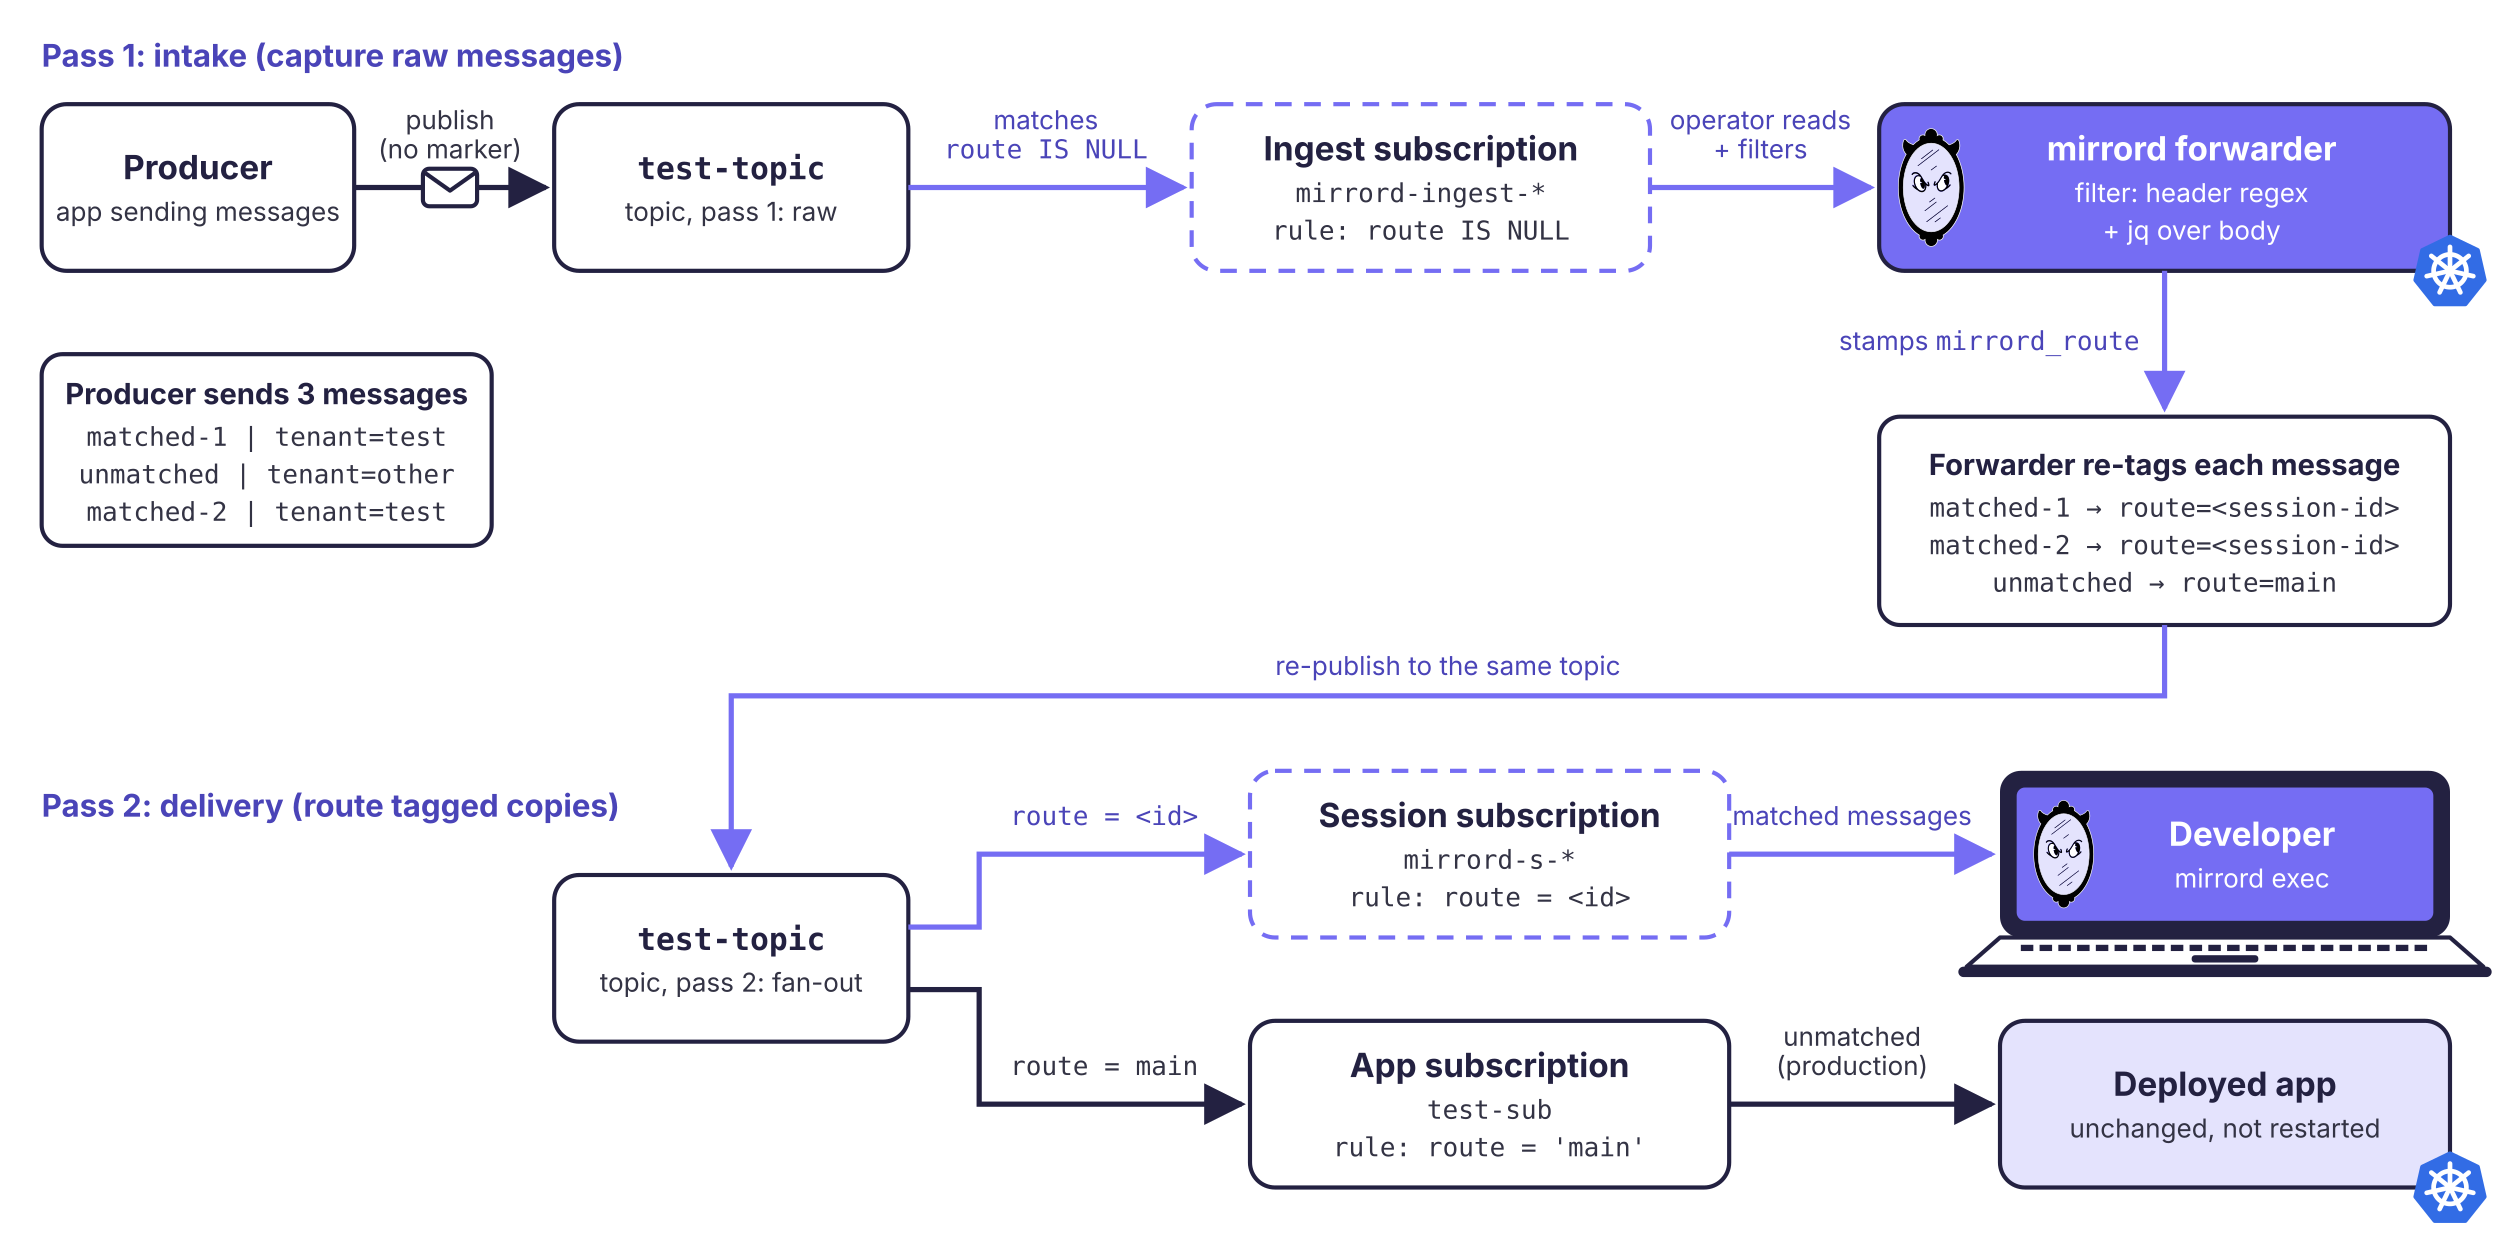
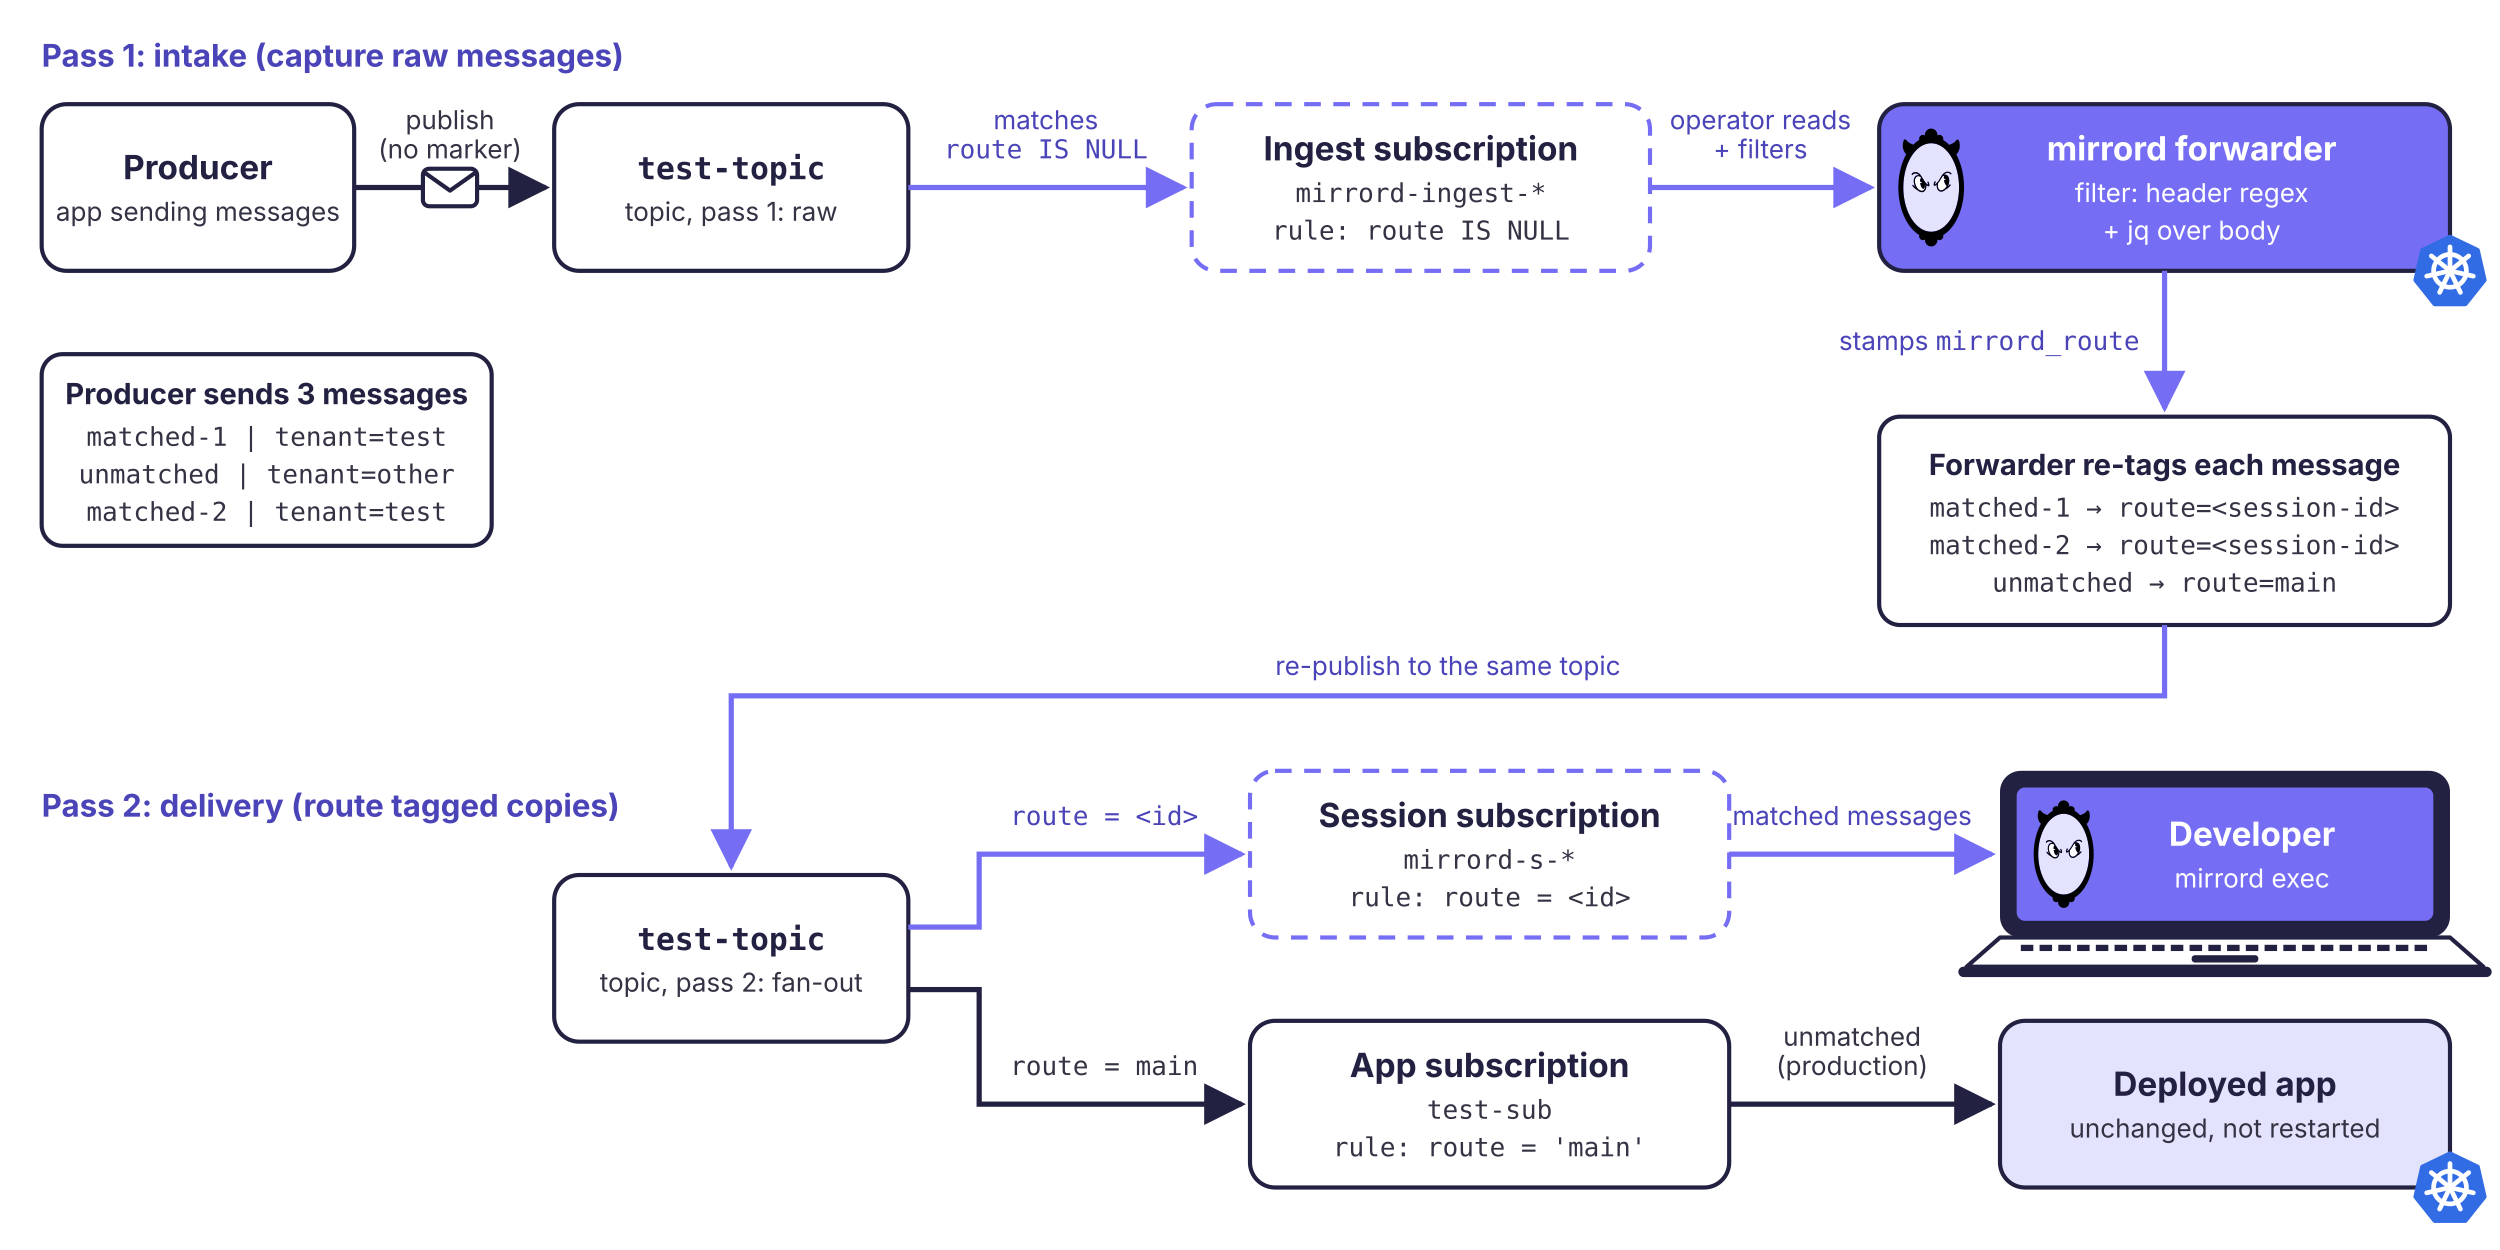
<svg xmlns="http://www.w3.org/2000/svg" viewBox="0 0 1200 600" width="1200" height="600" font-family="Inter, Helvetica, Arial, sans-serif" role="img" aria-labelledby="t d">
  <defs>
    <marker id="arrow" viewBox="0 0 10 10" refX="9" refY="5" markerWidth="8" markerHeight="8" orient="auto-start-reverse">
      <path d="M0 0 L10 5 L0 10 z" fill="#232141" />
    </marker>
    <marker id="arrow-purple" viewBox="0 0 10 10" refX="9" refY="5" markerWidth="8" markerHeight="8" orient="auto-start-reverse">
      <path d="M0 0 L10 5 L0 10 z" fill="#756DF3" />
    </marker>
    <symbol id="k8s" viewBox="0 0 32 32">
      <polygon points="16.00,1.60 27.73,7.25 30.62,19.94 22.51,30.11 9.49,30.11 1.38,19.94 4.27,7.25" fill="#326CE5" stroke="#326CE5" stroke-width="2" stroke-linejoin="round" />
      <g fill="none" stroke="#ffffff" stroke-width="2" stroke-linecap="round">
        <circle cx="16" cy="16" r="7" />
        <line x1="16.00" y1="13.40" x2="16.00" y2="5.80" />
        <line x1="18.03" y1="14.38" x2="23.97" y2="9.64" />
        <line x1="18.53" y1="16.58" x2="25.94" y2="18.27" />
        <line x1="17.13" y1="18.34" x2="20.43" y2="25.19" />
        <line x1="14.87" y1="18.34" x2="11.57" y2="25.19" />
        <line x1="13.47" y1="16.58" x2="6.06" y2="18.27" />
        <line x1="13.97" y1="14.38" x2="8.03" y2="9.64" />
      </g>
      <circle cx="16" cy="16" r="2.4" fill="#ffffff" />
    </symbol>
    <symbol id="mirrord" viewBox="97 61 391 696">
      <path fill="#ffffff" d="M255.6,387c4.1,19.1-0.9,36.1-12,40.5c-8.2,3.2-17.8,0-26.5-8.2c-0.3-0.6-0.9-0.9-1.5-1.2c0,0,0,0-0.3-0.3 c-5.5-5.6-10.5-13.2-14-22c-4.7-11.5-6.1-23.2-4.4-33.5c1.8-9.4,6.1-16.1,12.8-18.8c5.5-2.3,12.5-1.5,19.3,2.6 c1.5,2.3,2.6,4.4,3.8,6.2c-4.1,2.6-6.4,10.3-6.4,20.3l3.2,1.8l11.1,6.5l-12.5,1.5h-0.9c0.3,1.2,0.3,2.3,0.6,3.5 c3.2,17.9,12,31.1,19,29.7c6.4-1.2,9.6-14.4,7.6-30.2C255.3,386.4,255.6,386.7,255.6,387z" />
      <path fill="#ffffff" d="M384,398.4c-3.2,6.8-7.3,12.3-12,17c0,0,0,0-0.3,0c-0.6,0.3-0.9,0.9-1.2,1.2c-8.7,7.9-18.4,11.5-26.5,8.2 c-11.1-4.7-16-21.4-12-40.5c1.5-1.8,3.2-3.8,4.7-5.6c5-6.5,9-13.2,12.8-20l1.2-2.1c1.2-1.8,2-3.8,3.2-5.6c1.2-2.1,2.6-4.4,4.4-7 c3.5-2.1,6.7-3.2,9.9-3.8c-2,4.7-2.3,10.3-2.3,15.3l3.2,1.8l11.1,6.5l-12.5,1.5h-0.9c0.3,1.2,0.3,2.3,0.6,3.8 C370.5,384.6,377.5,397,384,398.4z" />
-       <path fill="#E4E3FD" d="M405,391.7c-1.5-1.2-3.8-0.9-5,0.6c-3.2,4.1-7,7.9-11.1,11.5c1.2-2.3,2.6-5,3.5-7.6 c5.3-12.6,6.7-25.8,4.7-37.3c-2.3-12-8.2-20.6-16.9-24.1c-4.1-1.8-8.8-2.1-13.7-1.2c4.4-4.4,10.2-8.5,17.5-10 c8.2-1.5,16.6,1.5,20.4,7.3c1.2,1.5,3.2,2.1,5,0.9c1.5-1.2,2-3.2,0.9-4.7c-5.5-8.2-16.6-12.3-27.4-10c-11.1,2.1-19.3,9.7-24.2,15.6 c-2,2.3-3.8,5-5.5,7.3c-2,2.9-3.5,5.6-5,8.2c-1.2,2.1-2.3,3.8-3.2,5.6l-1.2,2.1c-3.8,6.5-7.6,13.2-12.3,19.1 c-5.8,7.6-11.7,12.9-18.4,16.7c0.6-5,2-9.7,4.4-14.1c0.9-1.8,0.3-3.8-1.5-4.7c-1.7-0.9-3.8-0.3-4.7,1.5c-2.9,5.6-4.7,11.5-5.3,17.6 c0,0.9-0.3,3.5,1.5,5.6c1.2,1.2,2.3,1.8,4.1,1.8c1.5,0,2.9-0.3,4.4-1.5c2.6-1.5,5.3-3.2,7.9-5.3c-1.7,18.5,5,34.1,17.5,39.3 c2.9,1.2,5.8,1.8,8.8,1.8c8.5,0,17.5-4.4,25.4-12c11.4-6.2,21.6-14.4,29.5-24.7C406.7,395.2,406.4,392.8,405,391.7z M292.1,149.1 c90.1,0,163.6,116.6,163.6,259.6s-73.5,259.6-163.6,259.6c-90.4,0-163.6-116.6-163.6-259.6S201.9,149.1,292.1,149.1z M389.5,517.3 c0.9-0.6,0.9-1.8,0.3-2.3c-0.6-0.9-1.8-0.9-2.3-0.3l-122.5,93.7c-0.9,0.6-0.9,1.8-0.3,2.3c0.3,0.3,0.9,0.6,1.5,0.6 c0.3,0,0.9,0,1.2-0.3L389.5,517.3z M346.9,589c0.9-0.6,0.9-1.8,0.3-2.3c-0.6-0.9-1.8-0.9-2.3-0.3l-31.2,23.2 c-0.9,0.6-0.9,1.8-0.3,2.3c0.3,0.6,0.9,0.9,1.5,0.9c0.3,0,0.6-0.3,0.9-0.3L346.9,589z M338.2,189.1c0.9-0.6,0.9-1.8,0.3-2.3 c-0.6-0.9-1.8-0.9-2.3-0.3l-122.5,93.4c-0.9,0.6-0.9,1.8-0.3,2.3c0.3,0.3,0.9,0.6,1.5,0.6c0.3,0,0.9,0,0.9-0.3L338.2,189.1z M324.4,284.5c0.9-0.6,0.9-1.8,0.3-2.3c-0.6-0.9-1.7-0.9-2.3-0.3l-31.2,22.9c-0.9,0.6-0.9,1.8-0.3,2.3c0.3,0.6,0.9,0.6,1.5,0.6 c0.3,0,0.6,0,0.9-0.3L324.4,284.5z M322.7,495.9c0.9-0.6,0.9-1.8,0.3-2.3c-0.6-0.9-1.8-0.9-2.3-0.3l-66.2,50.8 c-0.9,0.6-0.9,1.8-0.3,2.3c0.3,0.3,0.9,0.6,1.5,0.6c0.3,0,0.6,0,0.9-0.3L322.7,495.9z M314.8,472.4c0.9-0.6,0.9-1.8,0.3-2.3 c-0.6-0.9-1.8-0.9-2.3-0.3L281.6,493c-0.9,0.6-0.9,1.8-0.3,2.3c0.3,0.6,0.9,0.9,1.5,0.9c0.3,0,0.9-0.3,0.9-0.3L314.8,472.4z M302.3,190.5c0.9-0.6,0.9-1.8,0.3-2.3c-0.6-0.9-1.7-0.9-2.3-0.3L234,239c-0.9,0.6-0.9,1.8-0.3,2.3c0.3,0.3,0.9,0.6,1.5,0.6 c0.3,0,0.9,0,1.2-0.3L302.3,190.5z M280.1,399.6c1.8-2.1,1.5-4.7,1.5-5.6c-0.6-6.2-2.3-12.3-5-17.9c-0.9-1.8-2.9-2.3-4.7-1.5 c-1.8,0.9-2.3,2.9-1.5,4.7c2.3,4.4,3.8,9.4,4.4,14.1c-6.4-3.8-12.5-9.4-18.4-16.7c-4.7-6.2-8.8-12.9-12.3-19.1l-1.5-2.3 c-1.2-1.8-2-3.8-3.2-5.6c-1.5-2.3-2.9-5.3-5-8.2c0,0,0,0,0-0.3c-1.5-2.3-3.5-5-5.5-7.3c-5-5.9-13.1-13.2-24.2-15.6 c-10.8-2.1-21.9,2.1-27.4,10c-1.2,1.5-0.6,3.8,0.9,4.7c1.5,1.2,3.8,0.6,4.7-0.9c4.1-5.9,12.5-8.8,20.4-7.3 c7.3,1.5,13.1,5.9,17.5,10c-4.7-0.9-9.3-0.3-13.7,1.2c-8.8,3.5-14.6,12-16.9,24.1c-2,11.5-0.3,24.7,4.7,37.3 c1.2,2.6,2.3,5.3,3.5,7.6c-4.1-3.5-7.9-7.3-11.1-11.5c-1.2-1.5-3.5-1.8-5-0.6c-1.5,1.2-1.8,3.5-0.6,5c8.2,10,18.4,18.5,29.5,24.7 c7.9,7.6,16.9,11.7,25.7,11.7c2.9,0,6.1-0.6,8.8-1.8c12.5-5.3,19-20.6,17.5-39.3c2.6,2.1,5,3.8,7.9,5.3c1.5,0.9,2.9,1.2,4.4,1.2 C277.8,401.4,279.2,400.8,280.1,399.6z" />
+       <path fill="#E4E3FD" d="M405,391.7c-1.5-1.2-3.8-0.9-5,0.6c-3.2,4.1-7,7.9-11.1,11.5c1.2-2.3,2.6-5,3.5-7.6 c5.3-12.6,6.7-25.8,4.7-37.3c-2.3-12-8.2-20.6-16.9-24.1c-4.1-1.8-8.8-2.1-13.7-1.2c4.4-4.4,10.2-8.5,17.5-10 c8.2-1.5,16.6,1.5,20.4,7.3c1.2,1.5,3.2,2.1,5,0.9c1.5-1.2,2-3.2,0.9-4.7c-5.5-8.2-16.6-12.3-27.4-10c-11.1,2.1-19.3,9.7-24.2,15.6 c-2,2.3-3.8,5-5.5,7.3c-2,2.9-3.5,5.6-5,8.2c-1.2,2.1-2.3,3.8-3.2,5.6l-1.2,2.1c-3.8,6.5-7.6,13.2-12.3,19.1 c-5.8,7.6-11.7,12.9-18.4,16.7c0.6-5,2-9.7,4.4-14.1c0.9-1.8,0.3-3.8-1.5-4.7c-1.7-0.9-3.8-0.3-4.7,1.5c-2.9,5.6-4.7,11.5-5.3,17.6 c0,0.9-0.3,3.5,1.5,5.6c1.2,1.2,2.3,1.8,4.1,1.8c1.5,0,2.9-0.3,4.4-1.5c2.6-1.5,5.3-3.2,7.9-5.3c-1.7,18.5,5,34.1,17.5,39.3 c2.9,1.2,5.8,1.8,8.8,1.8c8.5,0,17.5-4.4,25.4-12c11.4-6.2,21.6-14.4,29.5-24.7C406.7,395.2,406.4,392.8,405,391.7z M292.1,149.1 c90.1,0,163.6,116.6,163.6,259.6s-73.5,259.6-163.6,259.6c-90.4,0-163.6-116.6-163.6-259.6S201.9,149.1,292.1,149.1z M280.1,399.6c1.8-2.1,1.5-4.7,1.5-5.6c-0.6-6.2-2.3-12.3-5-17.9c-0.9-1.8-2.9-2.3-4.7-1.5 c-1.8,0.9-2.3,2.9-1.5,4.7c2.3,4.4,3.8,9.4,4.4,14.1c-6.4-3.8-12.5-9.4-18.4-16.7c-4.7-6.2-8.8-12.9-12.3-19.1l-1.5-2.3 c-1.2-1.8-2-3.8-3.2-5.6c-1.5-2.3-2.9-5.3-5-8.2c0,0,0,0,0-0.3c-1.5-2.3-3.5-5-5.5-7.3c-5-5.9-13.1-13.2-24.2-15.6 c-10.8-2.1-21.9,2.1-27.4,10c-1.2,1.5-0.6,3.8,0.9,4.7c1.5,1.2,3.8,0.6,4.7-0.9c4.1-5.9,12.5-8.8,20.4-7.3 c7.3,1.5,13.1,5.9,17.5,10c-4.7-0.9-9.3-0.3-13.7,1.2c-8.8,3.5-14.6,12-16.9,24.1c-2,11.5-0.3,24.7,4.7,37.3 c1.2,2.6,2.3,5.3,3.5,7.6c-4.1-3.5-7.9-7.3-11.1-11.5c-1.2-1.5-3.5-1.8-5-0.6c-1.5,1.2-1.8,3.5-0.6,5c8.2,10,18.4,18.5,29.5,24.7 c7.9,7.6,16.9,11.7,25.7,11.7c2.9,0,6.1-0.6,8.8-1.8c12.5-5.3,19-20.6,17.5-39.3c2.6,2.1,5,3.8,7.9,5.3c1.5,0.9,2.9,1.2,4.4,1.2 C277.8,401.4,279.2,400.8,280.1,399.6z" />
      <path d="M439.4,215.2c29.5,54,45.5,122.4,45.5,193.8c0,123.6-49,234.9-122.8,279.2c0.6,2.1,1.2,4.4,1.2,6.8 c0,12.3-10.2,22.6-22.5,22.6c-4.4,0-8.8-1.2-12.3-3.5c0.3,1.2,0.3,2.6,0.3,3.8c0,20.3-16.3,36.7-36.5,36.7s-36.5-16.4-36.5-36.7 c0-1.2,0-2.6,0.3-3.8c-3.5,2.3-7.9,3.5-12.3,3.5c-12.3,0-22.5-10-22.5-22.6c0-2.3,0.3-4.7,1.2-6.8C148.6,643.6,99.3,532.3,99.3,409 c0-71.9,16.3-140.9,46.4-195.3c-1.5-0.9-2.3-2.1-3.5-3.2c-9.9-11.2-15.5-26.4-16.9-42.6c-0.6-11.5,0.9-23.2,5-33.8 c0.6-1.8,2.6-6.8,7.6-7.3c5.3-0.6,8.5,3.8,11.4,7.9c1.2,1.5,2.3,2.9,2.9,3.8c5.5,5.3,12.5,9.7,21.6,13.8c4.4,2.1,9,3.8,13.4,5.3 c11.1-11.2,22.8-20.6,35-27.9c-0.6-2.3-1.2-4.4-1.2-6.8c0-12.3,10.2-22.6,22.5-22.6c4.4,0,8.8,1.2,12.3,3.5c0-1.2-0.3-2.6-0.3-3.8 c0-20.3,16.3-36.7,36.5-36.7c20.1,0,36.5,16.4,36.5,36.7c0,1.2,0,2.6-0.3,3.8c3.5-2.3,7.9-3.5,12.3-3.5c12.5,0,22.5,10.3,22.5,22.6 c0,2.3-0.3,4.7-1.2,6.8c12.5,7.6,24.8,17.3,36.2,29.1c4.7-1.5,9-3.2,13.7-5.3c9-4.1,16-8.5,21.6-13.8c0.9-0.9,2-2.3,2.9-3.8 c2.9-4.1,6.1-8.5,11.4-7.9c5,0.6,7,5.6,7.6,7.3c4.1,10.6,5.5,22.3,4.7,33.8c-1.2,15.9-7,31.4-16.9,42.6 C442.3,212.6,441.1,214,439.4,215.2z M455.7,409c0-143.3-73.5-259.6-163.6-259.6c-90.4,0-163.6,116.6-163.6,259.6 c0,143,73.5,259.6,163.6,259.6C382.5,668.6,455.7,552,455.7,409z" />
-       <path fill="#ffffff" d="M292.4,756.6c-21.2,0-38.5-17.4-38.5-38.7c0-0.1,0-0.2,0-0.3c-3,1.3-6.5,2-10,2c-13.5,0-24.5-11-24.5-24.6 c0-2.2,0.2-4.2,0.7-5.9c-36.1-22.2-66.8-60.3-88.9-110.2C109,528.5,97.3,469.7,97.3,409c0-71.5,16.3-140.6,45.8-194.7 c-0.6-0.5-1.1-1-1.5-1.5c-0.3-0.3-0.5-0.6-0.8-0.8l-0.1-0.1c-9.7-10.9-15.9-26.4-17.4-43.7c-0.6-12.5,1.1-24.4,5.1-34.7 c0.8-2.3,3.2-7.9,9.2-8.6c6.5-0.7,10.4,4.7,13.2,8.7c1.1,1.4,2.2,2.8,2.9,3.7c5.3,5,11.9,9.2,20.9,13.3c3.5,1.7,7.6,3.3,12.1,4.8 c10.7-10.7,21.9-19.6,33.2-26.5c-0.5-1.9-0.9-3.7-0.9-5.8c0-13.3,11.2-24.6,24.5-24.6c3.5,0,6.9,0.7,10,2c0-0.1,0-0.2,0-0.3 c0-21.3,17.3-38.7,38.5-38.7c21.2,0,38.5,17.4,38.5,38.7c0,0.1,0,0.2,0,0.3c3-1.3,6.5-2,10-2c13.5,0,24.5,11,24.5,24.6 c0,2.2-0.2,4.2-0.7,5.9c12.2,7.6,23.8,16.9,34.3,27.6c3.7-1.2,7.6-2.7,12.3-4.8c9-4.1,15.7-8.4,21-13.4c0.7-0.7,1.8-2,2.6-3.4 l0.1-0.1c2.8-4,6.7-9.5,13.2-8.8c6,0.7,8.5,6.3,9.3,8.7c4,10.4,5.7,22.4,4.8,34.5c-1.2,16.6-7.5,32.4-17.2,43.5c-0.4,1-1.3,2-2.4,3 c29,53.9,44.9,122.4,44.9,193.3c0,60.9-11.7,119.7-33.9,170.2c-22,49.9-52.6,87.9-88.6,110c0.5,1.9,0.8,3.8,0.8,5.8 c0,13.3-11.2,24.6-24.5,24.6c-3.5,0-6.9-0.7-10-2c0,0.1,0,0.2,0,0.3C330.8,739.2,313.6,756.6,292.4,756.6z M259.4,709.5l-1.2,5 c-0.2,0.9-0.2,2.3-0.2,3.3c0,19.1,15.5,34.7,34.5,34.7s34.5-15.6,34.5-34.7c0-1.1,0-2.4-0.2-3.3l-1.2-5l4.3,2.9 c3.1,2.1,7,3.2,11.1,3.2c11.1,0,20.5-9.4,20.5-20.6c0-2.1-0.5-4.2-1.1-6.2l-0.4-1.5l1.3-0.8c72.9-43.8,121.8-155.3,121.8-277.5 c0-70.8-16.1-139.3-45.3-192.8l-0.9-1.6l1.5-1c1.6-1.1,2.3-2.2,2.4-2.5l0.1-0.4l0.3-0.3c9.3-10.4,15.2-25.5,16.4-41.4 c0.9-11.6-0.7-22.9-4.5-32.9c-0.6-1.7-2.3-5.6-6-6.1c-3.8-0.4-6.3,2.6-9.5,7c-0.9,1.5-2.1,3-3.2,4.1c-5.7,5.4-12.7,9.9-22.2,14.2 c-5.4,2.4-9.7,4-13.9,5.4l-1.2,0.4l-0.9-0.9c-10.9-11.3-23-21-35.8-28.8l-1.5-0.9l0.7-1.6c0.7-1.6,1-3.5,1-6 c0-11.4-9.2-20.6-20.5-20.6c-4.1,0-8.1,1.1-11.1,3.2l-4.3,2.9l1.2-5c0.2-0.9,0.2-2.3,0.2-3.3c0-19.1-15.5-34.7-34.5-34.7 c-19,0-34.5,15.6-34.5,34.7c0,0.5,0.1,1.1,0.1,1.7c0.1,0.7,0.2,1.4,0.2,2.1v3.8l-3.1-2.1c-3.1-2.1-7-3.2-11.1-3.2 c-11.1,0-20.5,9.4-20.5,20.6c0,1.9,0.4,3.6,0.9,5.6l0.5,2.1l-1.3,0.8c-11.8,7.1-23.5,16.4-34.6,27.6l-0.9,0.9l-1.2-0.4 c-5.1-1.7-9.7-3.5-13.6-5.4c-9.5-4.3-16.5-8.8-22.1-14.2l-0.2-0.2l-0.1-0.2c-0.5-0.8-1.7-2.2-2.8-3.6l-0.1-0.1 c-3.1-4.4-5.7-7.5-9.5-7.1c-3.7,0.4-5.4,4.3-5.9,6c-3.8,9.8-5.5,21.2-4.9,33c1.5,16.4,7.3,31.1,16.4,41.3c0.3,0.3,0.6,0.6,0.9,0.9 c0.7,0.8,1.4,1.5,2.2,2l1.6,1l-0.9,1.7c-29.7,53.8-46.1,122.8-46.1,194.3c0,121.9,49.2,233.4,122.4,277.5l1.5,0.9l-0.7,1.6 c-0.7,1.6-1,3.5-1,6c0,11.4,9.2,20.6,20.5,20.6c4.1,0,8.1-1.1,11.1-3.2L259.4,709.5z M292.1,670.6c-91.3,0-165.6-117.3-165.6-261.6 s74.3-261.6,165.6-261.6c91.3,0,165.6,117.3,165.6,261.6S383.4,670.6,292.1,670.6z M292.1,151.4c-89.1,0-161.6,115.5-161.6,257.6 c0,68.8,16.9,133.5,47.7,182.3c30.6,48.5,71,75.2,113.9,75.2c89.1,0,161.6-115.5,161.6-257.6C453.7,267,381.2,151.4,292.1,151.4z" />
-       <path d="M344.9,586.3c0.9-0.6,1.7-0.3,2.3,0.3c0.6,0.9,0.3,1.8-0.3,2.3l-31.2,23.2c-0.3,0.3-0.6,0.3-0.9,0.3 c-0.6,0-1.2-0.3-1.5-0.9c-0.6-0.9-0.3-1.8,0.3-2.3L344.9,586.3z" />
      <path d="M372,415.5c4.4-4.4,8.5-10.3,12-17c-6.4-1.8-13.4-13.8-16.3-29.7c-0.3-1.2-0.6-2.3-0.6-3.8h0.9l12.5-1.5l-11.1-6.5 l-3.2-1.8c0-5,0.3-10.6,2.3-15.3c-3.2,0.6-6.7,1.8-9.9,3.8c-1.8,2.3-3.2,5-4.4,7c-1.2,2.1-2.3,3.8-3.2,5.6l-1.2,2.1 c-3.8,6.5-7.9,13.5-12.8,20c-1.5,2.1-3.2,3.8-4.7,5.6c-4.1,19.1,0.9,35.8,12,40.5c8.2,3.2,17.8-0.3,26.5-8.2 C370.8,416.3,371.4,415.8,372,415.5z M410.5,326.8c1.2,1.5,0.9,3.8-0.9,4.7c-1.5,1.2-3.8,0.9-5-0.9c-4.1-5.9-12.5-8.8-20.4-7.3 c-7.3,1.5-13.1,5.9-17.5,10c4.7-0.9,9.3-0.3,13.7,1.2c8.8,3.5,14.9,12,16.9,24.1c2,11.5,0.3,24.7-4.7,37.3 c-1.2,2.6-2.3,5.3-3.5,7.6c4.1-3.5,7.9-7.3,11.1-11.5c1.2-1.5,3.5-1.8,5-0.6c1.5,1.2,1.7,3.5,0.6,5c-8.2,10.3-18.4,18.5-29.5,24.7 c-7.9,7.6-16.9,12-25.4,12c-3.2,0-6.1-0.6-8.8-1.8c-12.5-5.3-19-20.6-17.5-39.3c-2.6,2.1-5.3,3.8-7.9,5.3c-1.5,0.9-3.2,1.5-4.4,1.5 c-1.5,0-2.9-0.6-4.1-1.8c-1.7-2.1-1.5-4.7-1.5-5.6c0.6-6.2,2.3-12,5.3-17.6c0.9-1.8,2.9-2.3,4.7-1.5c1.8,0.9,2.3,2.9,1.5,4.7 c-2.3,4.4-3.8,9.4-4.4,14.1c6.4-3.8,12.5-9.4,18.4-16.7c4.7-6.2,8.8-12.6,12.3-19.1l1.2-2.1c1.2-2.1,2.3-3.8,3.2-5.6 c1.5-2.3,2.9-5.3,5-8.2c1.8-2.3,3.5-5,5.5-7.3c5-5.9,13.4-13.2,24.2-15.6C393.9,314.5,405,318.6,410.5,326.8z" />
-       <path d="M324.4,284.5l-31.5,23.2c-0.3,0.3-0.6,0.3-0.9,0.3c-0.6,0-1.2-0.3-1.5-0.6c-0.6-0.9-0.3-1.8,0.3-2.3l31.2-23.2 c0.9-0.6,1.7-0.3,2.3,0.3C325.6,282.7,325.3,283.9,324.4,284.5z" />
-       <path d="M312.8,469.5c0.9-0.6,1.8-0.3,2.3,0.3c0.6,0.9,0.3,1.8-0.3,2.3l-31.2,23.2c-0.3,0.3-0.6,0.3-0.9,0.3 c-0.6,0-1.2-0.3-1.5-0.9c-0.6-0.9-0.3-1.8,0.3-2.3L312.8,469.5z" />
-       <path d="M387.5,514.7c0.9-0.6,1.8-0.3,2.3,0.3c0.6,0.9,0.3,1.8-0.3,2.3L267,611c-0.3,0.3-0.6,0.3-1.2,0.3c-0.6,0-1.2-0.3-1.5-0.6 c-0.6-0.9-0.6-1.8,0.3-2.3L387.5,514.7z" />
-       <path d="M320.7,493c0.9-0.6,1.8-0.3,2.3,0.3c0.6,0.9,0.6,1.8-0.3,2.3l-66.2,51.1c-0.3,0.3-0.6,0.3-0.9,0.3c-0.6,0-1.2-0.3-1.5-0.6 c-0.6-0.9-0.6-1.8,0.3-2.3L320.7,493z" />
-       <path d="M300.2,187.9c0.9-0.6,1.7-0.3,2.3,0.3c0.6,0.9,0.6,1.8-0.3,2.3l-65.9,51.1c-0.3,0.3-0.6,0.3-1.2,0.3 c-0.6,0-0.9-0.3-1.5-0.6c-0.6-0.9-0.3-1.8,0.3-2.3L300.2,187.9z" />
-       <path d="M213.6,279.8l122.5-93.7c0.6-0.6,1.8-0.3,2.3,0.3c0.6,0.9,0.3,1.8-0.3,2.3l-122.5,93.7c-0.3,0.3-0.6,0.3-0.9,0.3 c-0.6,0-1.2-0.3-1.5-0.6C212.7,281.6,212.7,280.4,213.6,279.8z" />
      <path d="M243.9,427.5c11.1-4.4,16-21.4,12-40.5c-0.3-0.3-0.6-0.6-0.9-0.9c2,15.9-1.2,29.1-7.6,30.2c-7.3,1.5-15.8-12-19-29.7 c-0.3-1.2-0.3-2.3-0.6-3.5h0.9l12.5-1.5l-11.1-6.5l-3.2-1.8c0-10,2.3-17.6,6.4-20.3c-1.2-2.1-2.3-4.1-3.8-6.2 c-7-4.1-13.7-5-19.3-2.6c-6.4,2.6-11.1,9.4-12.8,18.8c-1.8,10-0.3,22,4.4,33.5c3.5,8.8,8.5,16.4,14,22c0,0,0.3,0,0.3,0.3 c0.6,0.3,1.2,0.9,1.5,1.2C225.9,427.2,235.8,430.7,243.9,427.5z M204.9,319.1c11.1,2.1,19.3,9.7,24.2,15.6c2,2.3,3.8,5,5.5,7.3 c0,0,0,0,0,0.3c2,2.9,3.5,5.6,5,8.2c1.2,1.8,2,3.5,3.2,5.6l1.5,2.3c3.8,6.5,7.6,12.9,12.3,19.1c5.8,7.3,11.7,12.9,18.4,16.7 c-0.6-5-2-9.7-4.4-14.1c-0.9-1.8-0.3-3.8,1.5-4.7c1.8-0.9,3.8-0.3,4.7,1.5c2.9,5.6,4.7,11.5,5,17.9c0,0.9,0.3,3.5-1.5,5.6 c-1.2,1.2-2.6,1.8-4.1,1.8c-1.5,0-2.9-0.6-4.4-1.2c-2.6-1.5-5.3-3.2-7.9-5.3c1.7,18.5-5,34.1-17.5,39.3c-2.9,1.2-5.8,1.8-8.8,1.8 c-8.5,0-17.5-4.4-25.7-11.7c-11.4-6.2-21.6-14.7-29.5-24.7c-1.2-1.5-0.9-3.8,0.6-5c1.5-1.2,3.8-0.9,5,0.6c3.2,4.1,7,7.9,11.1,11.5 c-1.2-2.3-2.6-5-3.5-7.6c-5-12.6-6.7-25.8-4.7-37.3c2-12,8.2-20.6,16.9-24.1c4.1-1.8,8.8-2.1,13.7-1.2c-4.4-4.4-10.2-8.8-17.5-10 c-8.2-1.5-16.6,1.5-20.4,7.3c-1.2,1.5-3.2,2.1-4.7,0.9c-1.5-1.2-2-3.2-0.9-4.7C183,320.9,194.1,317.1,204.9,319.1z" />
    </symbol>
    <symbol id="envelope" viewBox="0 0 28 20">
      <rect x="1" y="1" width="26" height="18" rx="3" fill="#ffffff" stroke="#232141" stroke-width="2" />
      <path d="M2 3 L14 11.5 L26 3" fill="none" stroke="#232141" stroke-width="2" stroke-linejoin="round" />
    </symbol>
  </defs>
  <rect x="0" y="0" width="1200" height="600" fill="#ffffff" />
  <text x="20" y="32" font-size="15" font-weight="700" fill="#4a44b8" text-anchor="start">Pass 1: intake (capture raw messages)</text>
  <rect x="20" y="50" width="150" height="80" rx="12" fill="#ffffff" stroke="#232141" stroke-width="2" />
  <text x="95" y="86" font-size="16" font-weight="700" fill="#232141" text-anchor="middle">Producer</text>
  <text x="95" y="106" font-size="12.5" fill="#333344" text-anchor="middle">app sending messages</text>
  <line x1="170" y1="90" x2="262" y2="90" stroke="#232141" stroke-width="2.5" marker-end="url(#arrow)" />
  <text x="216" y="62" font-size="12.5" fill="#333344" text-anchor="middle">publish</text>
  <text x="216" y="76" font-size="12.5" fill="#333344" text-anchor="middle">(no marker)</text>
  <rect x="266" y="50" width="170" height="80" rx="12" fill="#ffffff" stroke="#232141" stroke-width="2" />
  <text x="351" y="86" font-size="15" font-weight="700" font-family="Menlo, Consolas, monospace" fill="#232141" text-anchor="middle">test-topic</text>
  <text x="351" y="106" font-size="12.5" fill="#333344" text-anchor="middle">topic, pass 1: raw</text>
  <line x1="436" y1="90" x2="568" y2="90" stroke="#756DF3" stroke-width="2.5" marker-end="url(#arrow-purple)" />
  <text x="502" y="62" font-size="12.5" fill="#4a44b8" text-anchor="middle">matches</text>
  <text x="502" y="76" font-size="12.5" font-family="Menlo, Consolas, monospace" fill="#4a44b8" text-anchor="middle">route IS NULL</text>
  <rect x="572" y="50" width="220" height="80" rx="12" fill="#ffffff" stroke="#756DF3" stroke-width="2" stroke-dasharray="8 6" />
  <text x="682" y="77" font-size="16" font-weight="700" fill="#232141" text-anchor="middle">Ingest subscription</text>
  <text x="682" y="97" font-size="12.5" font-family="Menlo, Consolas, monospace" fill="#333344" text-anchor="middle">mirrord-ingest-*</text>
  <text x="682" y="115" font-size="12.5" font-family="Menlo, Consolas, monospace" fill="#333344" text-anchor="middle">rule: route IS NULL</text>
  <line x1="792" y1="90" x2="898" y2="90" stroke="#756DF3" stroke-width="2.5" marker-end="url(#arrow-purple)" />
  <text x="845" y="62" font-size="12.5" fill="#4a44b8" text-anchor="middle">operator reads</text>
  <text x="845" y="76" font-size="12.5" fill="#4a44b8" text-anchor="middle">+ filters</text>
  <rect x="902" y="50" width="274" height="80" rx="12" fill="#756DF3" stroke="#232141" stroke-width="2" />
  <use href="#mirrord" x="911.0" y="61.5" width="32.0" height="57.0" />
  <text x="1052" y="77" font-size="16" font-weight="700" fill="#ffffff" text-anchor="middle">mirrord forwarder</text>
  <text x="1052" y="97" font-size="12.5" fill="#ffffff" text-anchor="middle">filter: header regex</text>
  <text x="1052" y="115" font-size="12.5" fill="#ffffff" text-anchor="middle">+ jq over body</text>
  <rect x="20" y="170" width="216" height="92" rx="10" fill="#ffffff" stroke="#232141" stroke-width="2" />
  <text x="128" y="194" font-size="14" font-weight="700" fill="#232141" text-anchor="middle">Producer sends 3 messages</text>
  <text x="128" y="214" font-size="12.5" font-family="Menlo, Consolas, monospace" fill="#333344" text-anchor="middle">matched-1 | tenant=test</text>
  <text x="128" y="232" font-size="12.5" font-family="Menlo, Consolas, monospace" fill="#333344" text-anchor="middle">unmatched | tenant=other</text>
  <text x="128" y="250" font-size="12.5" font-family="Menlo, Consolas, monospace" fill="#333344" text-anchor="middle">matched-2 | tenant=test</text>
  <line x1="1039" y1="130" x2="1039" y2="196" stroke="#756DF3" stroke-width="2.5" marker-end="url(#arrow-purple)" />
  <text x="1027" y="168" font-size="12.5" fill="#4a44b8" text-anchor="end">stamps <tspan font-family="Menlo, Consolas, monospace">mirrord_route</tspan>
  </text>
  <rect x="902" y="200" width="274" height="100" rx="10" fill="#ffffff" stroke="#232141" stroke-width="2" />
  <text x="1039" y="228" font-size="14" font-weight="700" fill="#232141" text-anchor="middle">Forwarder re-tags each message</text>
  <text x="1039" y="248" font-size="12.5" font-family="Menlo, Consolas, monospace" fill="#333344" text-anchor="middle">matched-1 → route=&lt;session-id&gt;</text>
  <text x="1039" y="266" font-size="12.5" font-family="Menlo, Consolas, monospace" fill="#333344" text-anchor="middle">matched-2 → route=&lt;session-id&gt;</text>
  <text x="1039" y="284" font-size="12.5" font-family="Menlo, Consolas, monospace" fill="#333344" text-anchor="middle">unmatched → route=main</text>
  <polyline points="1039,300 1039,334 351,334 351,416" fill="none" stroke="#756DF3" stroke-width="2.5" marker-end="url(#arrow-purple)" />
  <text x="695" y="324" font-size="12.5" fill="#4a44b8" text-anchor="middle">re-publish to the same topic</text>
  <text x="20" y="392" font-size="15" font-weight="700" fill="#4a44b8" text-anchor="start">Pass 2: delivery (route tagged copies)</text>
  <rect x="266" y="420" width="170" height="80" rx="12" fill="#ffffff" stroke="#232141" stroke-width="2" />
  <text x="351" y="456" font-size="15" font-weight="700" font-family="Menlo, Consolas, monospace" fill="#232141" text-anchor="middle">test-topic</text>
  <text x="351" y="476" font-size="12.5" fill="#333344" text-anchor="middle">topic, pass 2: fan-out</text>
  <polyline points="436,445 470,445 470,410 596,410" fill="none" stroke="#756DF3" stroke-width="2.5" marker-end="url(#arrow-purple)" />
  <text x="530" y="396" font-size="12.5" font-family="Menlo, Consolas, monospace" fill="#4a44b8" text-anchor="middle">route = &lt;id&gt;</text>
  <rect x="600" y="370" width="230" height="80" rx="12" fill="#ffffff" stroke="#756DF3" stroke-width="2" stroke-dasharray="8 6" />
  <text x="715" y="397" font-size="16" font-weight="700" fill="#232141" text-anchor="middle">Session subscription</text>
  <text x="715" y="417" font-size="12.5" font-family="Menlo, Consolas, monospace" fill="#333344" text-anchor="middle">mirrord-s-*</text>
  <text x="715" y="435" font-size="12.5" font-family="Menlo, Consolas, monospace" fill="#333344" text-anchor="middle">rule: route = &lt;id&gt;</text>
  <line x1="830" y1="410" x2="956" y2="410" stroke="#756DF3" stroke-width="2.5" marker-end="url(#arrow-purple)" />
  <text x="889" y="396" font-size="12.5" fill="#4a44b8" text-anchor="middle">matched messages</text>
  <rect x="960" y="370" width="216" height="80" rx="10" fill="#232141" />
  <rect x="968" y="378" width="200" height="64" rx="4" fill="#756DF3" />
  <path d="M960 450 H1176 L1192 464 H944 Z" fill="#ffffff" stroke="#232141" stroke-width="2" stroke-linejoin="round" />
  <line x1="970" y1="455" x2="1166" y2="455" stroke="#232141" stroke-width="3" stroke-dasharray="6 3" />
  <rect x="1052" y="458.5" width="32" height="3.5" rx="1.5" fill="#232141" />
  <rect x="940" y="464" width="256" height="5" rx="2.5" fill="#232141" />
  <use href="#mirrord" x="976.0" y="384.0" width="29.2" height="52.0" />
  <text x="1081" y="406" font-size="16" font-weight="700" fill="#ffffff" text-anchor="middle">Developer</text>
  <text x="1081" y="426" font-size="12.5" fill="#ffffff" text-anchor="middle">mirrord exec</text>
  <polyline points="436,475 470,475 470,530 596,530" fill="none" stroke="#232141" stroke-width="2.5" marker-end="url(#arrow)" />
  <text x="530" y="516" font-size="12.5" font-family="Menlo, Consolas, monospace" fill="#333344" text-anchor="middle">route = main</text>
  <rect x="600" y="490" width="230" height="80" rx="12" fill="#ffffff" stroke="#232141" stroke-width="2" />
  <text x="715" y="517" font-size="16" font-weight="700" fill="#232141" text-anchor="middle">App subscription</text>
  <text x="715" y="537" font-size="12.5" font-family="Menlo, Consolas, monospace" fill="#333344" text-anchor="middle">test-sub</text>
  <text x="715" y="555" font-size="12.5" font-family="Menlo, Consolas, monospace" fill="#333344" text-anchor="middle">rule: route = 'main'</text>
  <line x1="830" y1="530" x2="956" y2="530" stroke="#232141" stroke-width="2.5" marker-end="url(#arrow)" />
  <text x="889" y="502" font-size="12.5" fill="#333344" text-anchor="middle">unmatched</text>
  <text x="889" y="516" font-size="12.5" fill="#333344" text-anchor="middle">(production)</text>
  <rect x="960" y="490" width="216" height="80" rx="12" fill="#E4E3FD" stroke="#232141" stroke-width="2" />
  <text x="1068" y="526" font-size="16" font-weight="700" fill="#232141" text-anchor="middle">Deployed app</text>
  <text x="1068" y="546" font-size="12.5" fill="#333344" text-anchor="middle">unchanged, not restarted</text>
  <use href="#envelope" x="202" y="80" width="28" height="20" />
  <use href="#k8s" x="1158" y="112" width="36" height="36" />
  <use href="#k8s" x="1158" y="552" width="36" height="36" />
</svg>
